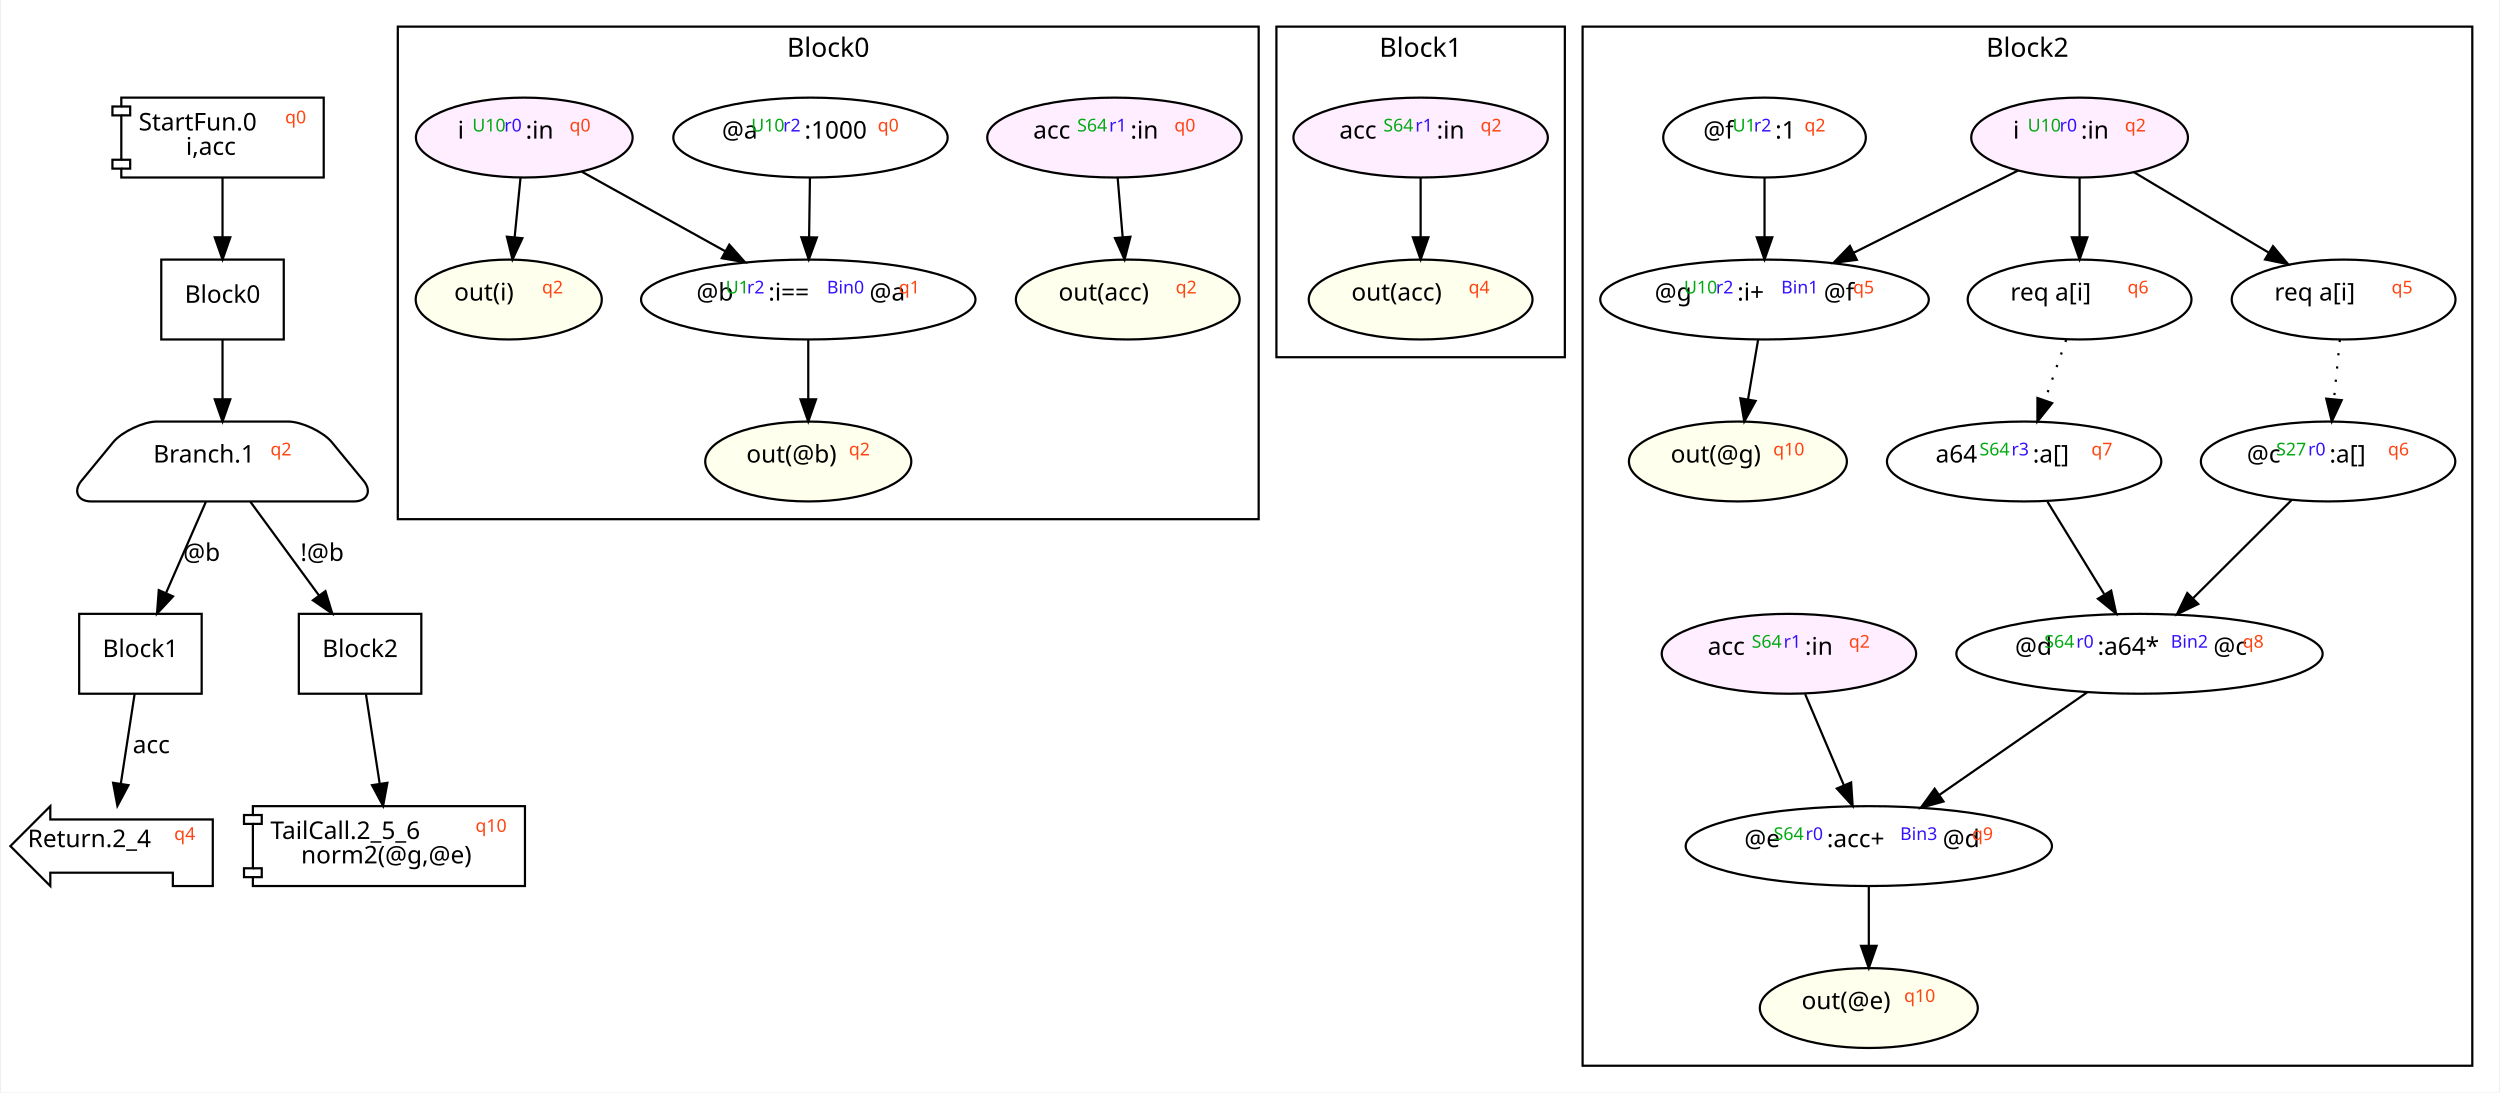
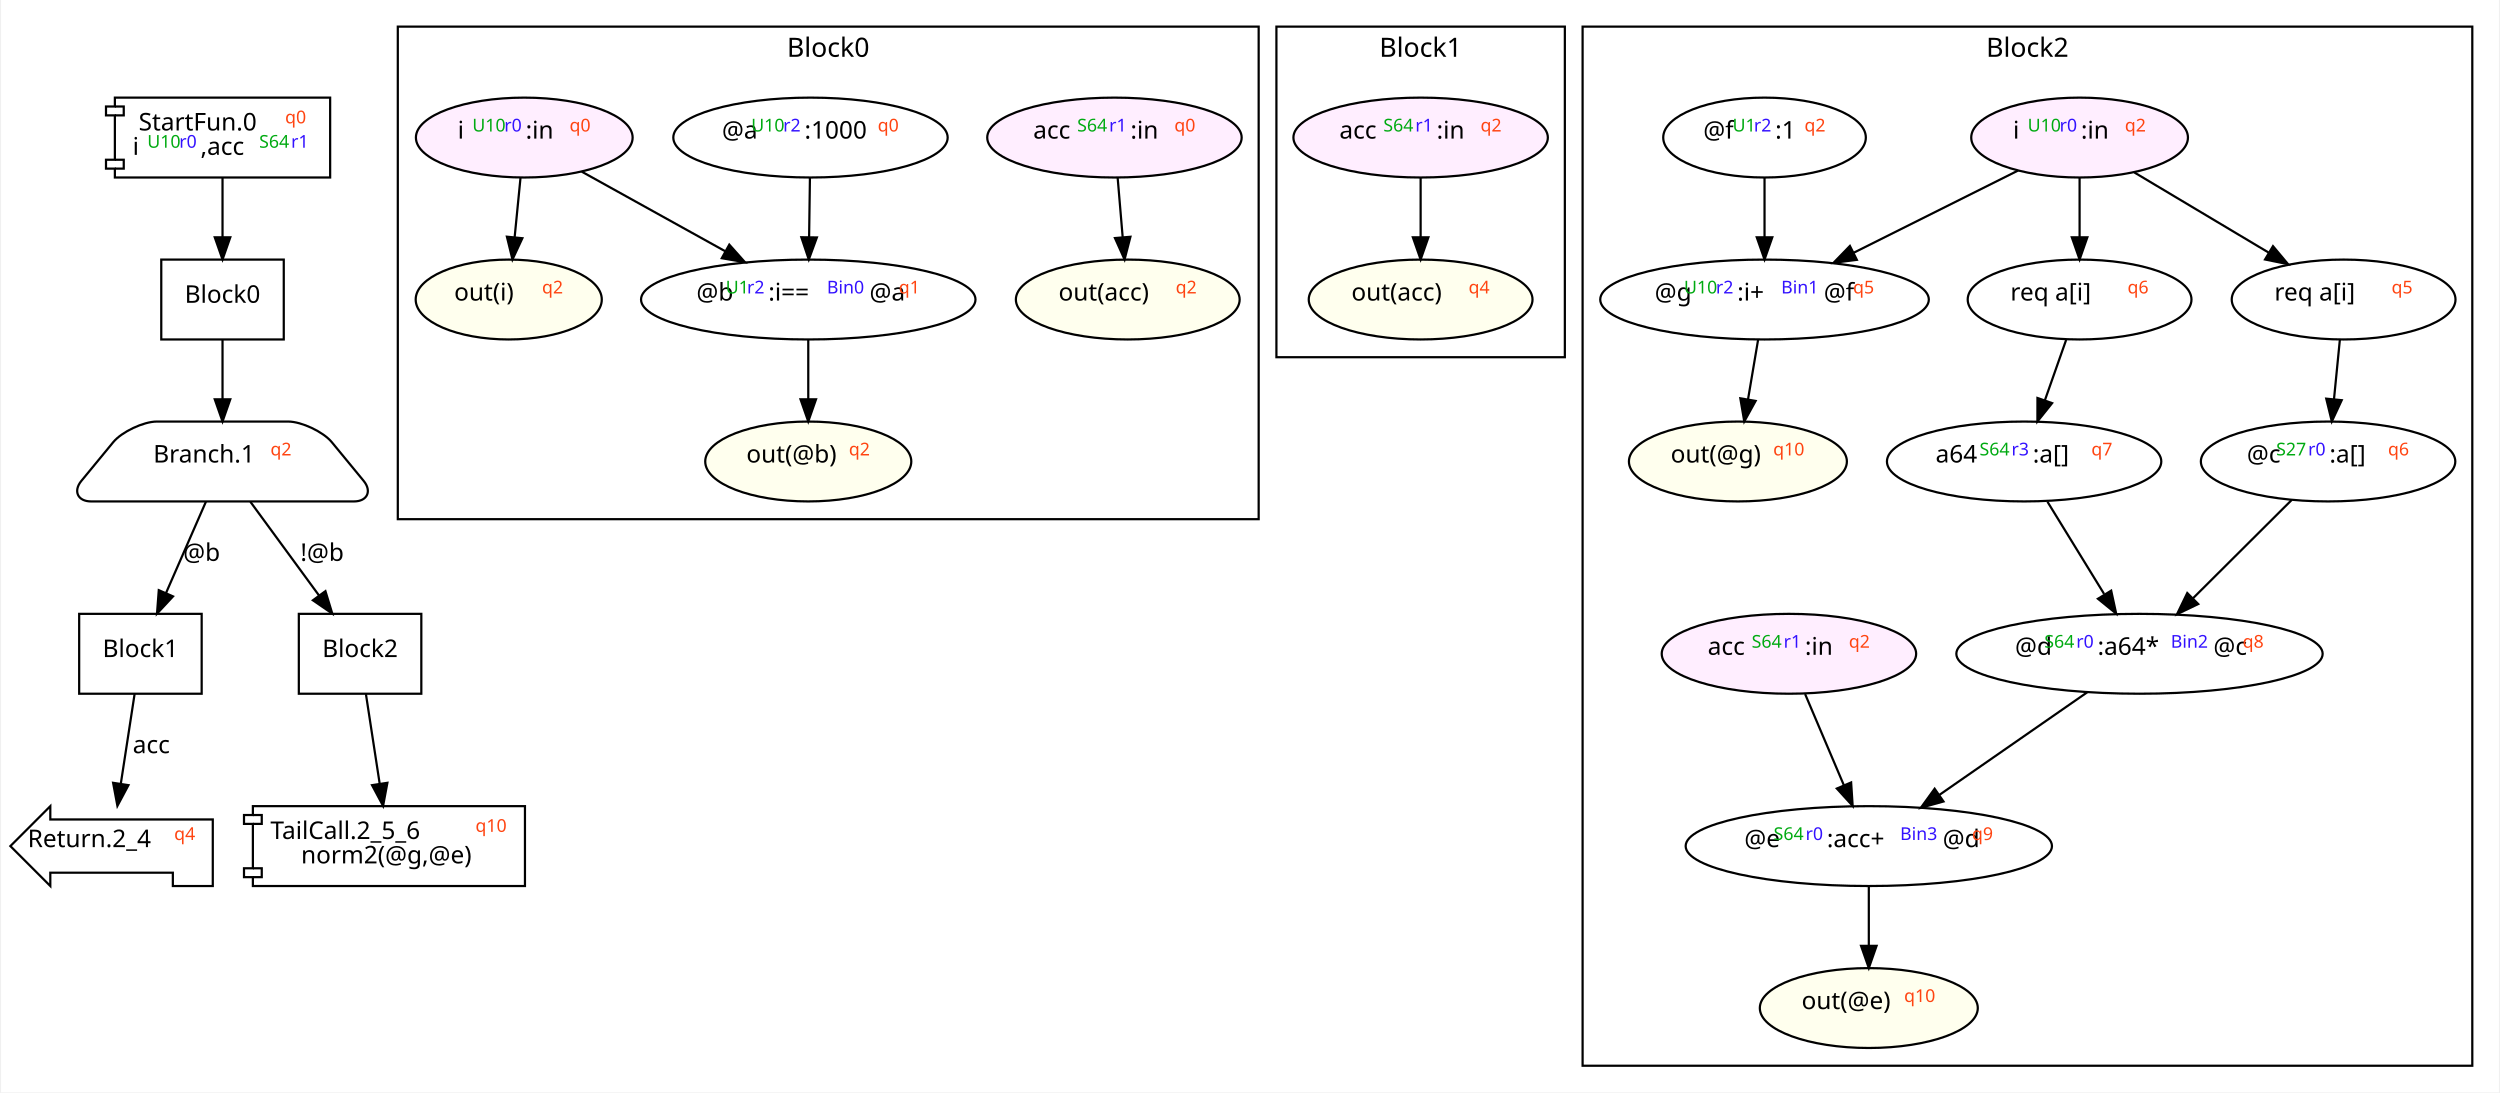
<svg xmlns="http://www.w3.org/2000/svg" width="1126pt" height="492pt" viewBox="0.00 0.00 1125.81 492.34">
  <g id="graph0" class="graph" transform="scale(1 1) rotate(0) translate(4 488.34)">
    <polygon fill="white" stroke="transparent" points="-4,4 -4,-488.34 1121.81,-488.34 1121.81,4 -4,4" />
    <g id="clust1" class="cluster">
      <polygon fill="none" stroke="black" points="174.81,-254.34 174.81,-476.34 562.81,-476.34 562.81,-254.34 174.81,-254.34" />
      <text text-anchor="middle" x="368.81" y="-462.74" font-family="Monaco" font-size="12.00">Block0</text>
    </g>
    <g id="clust2" class="cluster">
      <polygon fill="none" stroke="black" points="570.81,-327.34 570.81,-476.34 700.81,-476.34 700.81,-327.34 570.81,-327.34" />
      <text text-anchor="middle" x="635.81" y="-462.74" font-family="Monaco" font-size="12.00">Block1</text>
    </g>
    <g id="clust3" class="cluster">
      <polygon fill="none" stroke="black" points="708.81,-8 708.81,-476.34 1109.81,-476.34 1109.81,-8 708.81,-8" />
      <text text-anchor="middle" x="909.31" y="-462.74" font-family="Monaco" font-size="12.00">Block2</text>
    </g>
    <g id="node1" class="node">
-       <polygon fill="none" stroke="black" points="141.42,-444.34 50.19,-444.34 50.19,-440.34 46.19,-440.34 46.19,-436.34 50.19,-436.34 50.19,-416.34 46.19,-416.34 46.19,-412.34 50.19,-412.34 50.19,-408.34 141.42,-408.34 141.42,-444.34" />
-       <polyline fill="none" stroke="black" points="50.19,-440.34 54.19,-440.34 54.19,-436.34 50.19,-436.34 " />
-       <polyline fill="none" stroke="black" points="50.19,-416.34 54.19,-416.34 54.19,-412.34 50.19,-412.34 " />
+       <polygon fill="none" stroke="black" points="144.32,-444.34 47.29,-444.34 47.29,-440.34 43.29,-440.34 43.29,-436.34 47.29,-436.34 47.29,-416.34 43.29,-416.34 43.29,-412.34 47.29,-412.34 47.29,-408.34 144.32,-408.34 144.32,-444.34" />
+       <polyline fill="none" stroke="black" points="47.29,-440.34 51.29,-440.34 51.29,-436.34 47.29,-436.34 " />
+       <polyline fill="none" stroke="black" points="47.29,-416.34 51.29,-416.34 51.29,-412.34 47.29,-412.34 " />
      <text text-anchor="start" x="58" y="-429.54" font-family="Monaco" font-size="11.00">StartFun.0</text>
      <text text-anchor="start" x="124.01" y="-429.54" font-family="Monaco" baseline-shift="super" font-size="8.00" fill="#ff4411">q0</text>
-       <text text-anchor="start" x="79.3" y="-418.54" font-family="Monaco" font-size="11.00">i,acc</text>
+       <text text-anchor="start" x="55.3" y="-418.54" font-family="Monaco" font-size="11.00">i</text>
+       <text text-anchor="start" x="61.9" y="-418.54" font-family="Monaco" baseline-shift="super" font-size="8.00" fill="#00aa11">U10</text>
+       <text text-anchor="start" x="76.3" y="-418.54" font-family="Monaco" baseline-shift="super" font-size="8.00" fill="#3311ff">r0</text>
+       <text text-anchor="start" x="85.9" y="-418.54" font-family="Monaco" font-size="11.00">,acc</text>
+       <text text-anchor="start" x="112.31" y="-418.54" font-family="Monaco" baseline-shift="super" font-size="8.00" fill="#00aa11">S64</text>
+       <text text-anchor="start" x="126.71" y="-418.54" font-family="Monaco" baseline-shift="super" font-size="8.00" fill="#3311ff">r1</text>
    </g>
    <g id="node2" class="node">
      <polygon fill="none" stroke="black" points="123.41,-371.34 68.2,-371.34 68.2,-335.34 123.41,-335.34 123.41,-371.34" />
      <text text-anchor="middle" x="95.81" y="-351.87" font-family="Monaco" font-size="11.00">Block0</text>
    </g>
    <g id="edge1" class="edge">
      <path fill="none" stroke="black" d="M95.81,-408.15C95.81,-400.13 95.81,-390.38 95.81,-381.41" />
      <polygon fill="black" stroke="black" points="99.31,-381.37 95.81,-371.37 92.31,-381.37 99.31,-381.37" />
    </g>
    <g id="node3" class="node">
      <path fill="none" stroke="black" d="M125.41,-298.34C125.41,-298.34 66.2,-298.34 66.2,-298.34 60.2,-298.34 50.39,-293.7 46.57,-289.07 46.57,-289.07 32.19,-271.6 32.19,-271.6 28.38,-266.97 30.57,-262.34 36.57,-262.34 36.57,-262.34 155.05,-262.34 155.05,-262.34 161.05,-262.34 163.23,-266.97 159.42,-271.6 159.42,-271.6 145.04,-289.07 145.04,-289.07 141.23,-293.7 131.41,-298.34 125.41,-298.34" />
      <text text-anchor="start" x="64.6" y="-279.87" font-family="Monaco" font-size="11.00">Branch.1</text>
      <text text-anchor="start" x="117.41" y="-279.87" font-family="Monaco" baseline-shift="super" font-size="8.00" fill="#ff4411">q2</text>
    </g>
    <g id="edge2" class="edge">
      <path fill="none" stroke="black" d="M95.81,-335.15C95.81,-327.13 95.81,-317.38 95.81,-308.41" />
      <polygon fill="black" stroke="black" points="99.31,-308.37 95.81,-298.37 92.31,-308.37 99.31,-308.37" />
    </g>
    <g id="node4" class="node">
      <polygon fill="none" stroke="black" points="86.41,-211.67 31.2,-211.67 31.2,-175.67 86.41,-175.67 86.41,-211.67" />
      <text text-anchor="middle" x="58.81" y="-192.2" font-family="Monaco" font-size="11.00">Block1</text>
    </g>
    <g id="edge3" class="edge">
      <path fill="none" stroke="black" d="M88.32,-262.2C83.15,-250.38 76.19,-234.44 70.32,-221.01" />
      <polygon fill="black" stroke="black" points="73.49,-219.54 66.28,-211.78 67.08,-222.34 73.49,-219.54" />
      <text text-anchor="middle" x="86.41" y="-235.54" font-family="Monaco" font-size="11.00">@b</text>
    </g>
    <g id="node5" class="node">
      <polygon fill="none" stroke="black" points="185.41,-211.67 130.2,-211.67 130.2,-175.67 185.41,-175.67 185.41,-211.67" />
      <text text-anchor="middle" x="157.81" y="-192.2" font-family="Monaco" font-size="11.00">Block2</text>
    </g>
    <g id="edge4" class="edge">
      <path fill="none" stroke="black" d="M108.35,-262.2C117.26,-250.04 129.36,-233.51 139.37,-219.85" />
      <polygon fill="black" stroke="black" points="142.19,-221.91 145.28,-211.78 136.55,-217.78 142.19,-221.91" />
      <text text-anchor="middle" x="140.71" y="-235.54" font-family="Monaco" font-size="11.00">!@b</text>
    </g>
    <g id="node6" class="node">
      <polygon fill="none" stroke="black" points="91.42,-119 18.19,-119 18.19,-125 0.19,-107 18.19,-89 18.19,-95 73.42,-95 73.42,-89 91.42,-89 91.42,-119" />
      <text text-anchor="start" x="8" y="-106.53" font-family="Monaco" font-size="11.00">Return.2_4</text>
      <text text-anchor="start" x="74.01" y="-106.53" font-family="Monaco" baseline-shift="super" font-size="8.00" fill="#ff4411">q4</text>
    </g>
    <g id="edge5" class="edge">
      <path fill="none" stroke="black" d="M56.18,-175.53C54.4,-163.94 52.01,-148.39 49.97,-135.13" />
      <polygon fill="black" stroke="black" points="53.41,-134.46 48.43,-125.11 46.49,-135.52 53.41,-134.46" />
      <text text-anchor="middle" x="63.71" y="-148.87" font-family="Monaco" font-size="11.00">acc</text>
    </g>
    <g id="node7" class="node">
      <polygon fill="none" stroke="black" points="232.12,-125 109.49,-125 109.49,-121 105.49,-121 105.49,-117 109.49,-117 109.49,-97 105.49,-97 105.49,-93 109.49,-93 109.49,-89 232.12,-89 232.12,-125" />
      <polyline fill="none" stroke="black" points="109.49,-121 113.49,-121 113.49,-117 109.49,-117 " />
      <polyline fill="none" stroke="black" points="109.49,-97 113.49,-97 113.49,-93 109.49,-93 " />
      <text text-anchor="start" x="117.4" y="-110.2" font-family="Monaco" font-size="11.00">TailCall.2_5_6</text>
      <text text-anchor="start" x="209.81" y="-110.2" font-family="Monaco" baseline-shift="super" font-size="8.00" fill="#ff4411">q10</text>
      <text text-anchor="start" x="131.2" y="-99.2" font-family="Monaco" font-size="11.00">norm2(@g,@e)</text>
    </g>
    <g id="edge6" class="edge">
      <path fill="none" stroke="black" d="M160.44,-175.53C162.22,-163.94 164.6,-148.39 166.64,-135.13" />
      <polygon fill="black" stroke="black" points="170.12,-135.52 168.18,-125.11 163.2,-134.46 170.12,-135.52" />
    </g>
    <g id="node8" class="node">
      <ellipse fill="none" stroke="black" cx="360.81" cy="-426.34" rx="61.83" ry="18" />
      <text text-anchor="start" x="320.9" y="-425.87" font-family="Monaco" font-size="11.00">@a</text>
      <text text-anchor="start" x="334.1" y="-425.87" font-family="Monaco" baseline-shift="super" font-size="8.00" fill="#00aa11">U10</text>
      <text text-anchor="start" x="348.5" y="-425.87" font-family="Monaco" baseline-shift="super" font-size="8.00" fill="#3311ff">r2</text>
      <text text-anchor="start" x="358.11" y="-425.87" font-family="Monaco" font-size="11.00">:1000</text>
      <text text-anchor="start" x="391.11" y="-425.87" font-family="Monaco" baseline-shift="super" font-size="8.00" fill="#ff4411">q0</text>
    </g>
    <g id="node10" class="node">
      <ellipse fill="none" stroke="black" cx="359.81" cy="-353.34" rx="75.37" ry="18" />
      <text text-anchor="start" x="309.4" y="-352.87" font-family="Monaco" font-size="11.00">@b</text>
      <text text-anchor="start" x="322.6" y="-352.87" font-family="Monaco" baseline-shift="super" font-size="8.00" fill="#00aa11">U1</text>
      <text text-anchor="start" x="332.2" y="-352.87" font-family="Monaco" baseline-shift="super" font-size="8.00" fill="#3311ff">r2</text>
      <text text-anchor="start" x="341.8" y="-352.87" font-family="Monaco" font-size="11.00">:i==</text>
      <text text-anchor="start" x="368.21" y="-352.87" font-family="Monaco" baseline-shift="super" font-size="8.00" fill="#3311ff">Bin0</text>
      <text text-anchor="start" x="387.41" y="-352.87" font-family="Monaco" font-size="11.00">@a</text>
      <text text-anchor="start" x="400.61" y="-352.87" font-family="Monaco" baseline-shift="super" font-size="8.00" fill="#ff4411">q1</text>
    </g>
    <g id="edge7" class="edge">
      <path fill="none" stroke="black" d="M360.56,-408.15C360.45,-400.13 360.31,-390.38 360.19,-381.41" />
      <polygon fill="black" stroke="black" points="363.69,-381.32 360.05,-371.37 356.69,-381.41 363.69,-381.32" />
    </g>
    <g id="node9" class="node">
      <ellipse fill="#ffffee" stroke="black" cx="503.81" cy="-353.34" rx="50.43" ry="18" />
      <text text-anchor="start" x="472.6" y="-352.87" font-family="Monaco" font-size="11.00">out(acc)</text>
      <text text-anchor="start" x="525.41" y="-352.87" font-family="Monaco" baseline-shift="super" font-size="8.00" fill="#ff4411">q2</text>
    </g>
    <g id="node12" class="node">
      <ellipse fill="#ffffee" stroke="black" cx="359.81" cy="-280.34" rx="46.44" ry="18" />
      <text text-anchor="start" x="331.9" y="-279.87" font-family="Monaco" font-size="11.00">out(@b)</text>
      <text text-anchor="start" x="378.11" y="-279.87" font-family="Monaco" baseline-shift="super" font-size="8.00" fill="#ff4411">q2</text>
    </g>
    <g id="edge8" class="edge">
      <path fill="none" stroke="black" d="M359.81,-335.15C359.81,-327.13 359.81,-317.38 359.81,-308.41" />
      <polygon fill="black" stroke="black" points="363.31,-308.37 359.81,-298.37 356.31,-308.37 363.31,-308.37" />
    </g>
    <g id="node11" class="node">
      <ellipse fill="#ffffee" stroke="black" cx="224.81" cy="-353.34" rx="41.94" ry="18" />
      <text text-anchor="start" x="200.2" y="-352.87" font-family="Monaco" font-size="11.00">out(i)</text>
      <text text-anchor="start" x="239.81" y="-352.87" font-family="Monaco" baseline-shift="super" font-size="8.00" fill="#ff4411">q2</text>
    </g>
    <g id="node13" class="node">
      <ellipse fill="#ffeeff" stroke="black" cx="497.81" cy="-426.34" rx="57.34" ry="18" />
      <text text-anchor="start" x="461.2" y="-425.87" font-family="Monaco" font-size="11.00">acc</text>
      <text text-anchor="start" x="481" y="-425.87" font-family="Monaco" baseline-shift="super" font-size="8.00" fill="#00aa11">S64</text>
      <text text-anchor="start" x="495.41" y="-425.87" font-family="Monaco" baseline-shift="super" font-size="8.00" fill="#3311ff">r1</text>
      <text text-anchor="start" x="505.01" y="-425.87" font-family="Monaco" font-size="11.00">:in</text>
      <text text-anchor="start" x="524.81" y="-425.87" font-family="Monaco" baseline-shift="super" font-size="8.00" fill="#ff4411">q0</text>
    </g>
    <g id="edge9" class="edge">
      <path fill="none" stroke="black" d="M499.26,-408.15C499.94,-400.13 500.76,-390.38 501.52,-381.41" />
      <polygon fill="black" stroke="black" points="505.01,-381.62 502.37,-371.37 498.04,-381.04 505.01,-381.62" />
    </g>
    <g id="node14" class="node">
      <ellipse fill="#ffeeff" stroke="black" cx="231.81" cy="-426.34" rx="48.84" ry="18" />
      <text text-anchor="start" x="201.8" y="-425.87" font-family="Monaco" font-size="11.00">i</text>
      <text text-anchor="start" x="208.4" y="-425.87" font-family="Monaco" baseline-shift="super" font-size="8.00" fill="#00aa11">U10</text>
      <text text-anchor="start" x="222.8" y="-425.87" font-family="Monaco" baseline-shift="super" font-size="8.00" fill="#3311ff">r0</text>
      <text text-anchor="start" x="232.41" y="-425.87" font-family="Monaco" font-size="11.00">:in</text>
      <text text-anchor="start" x="252.21" y="-425.87" font-family="Monaco" baseline-shift="super" font-size="8.00" fill="#ff4411">q0</text>
    </g>
    <g id="edge10" class="edge">
      <path fill="none" stroke="black" d="M257.71,-410.97C276.29,-400.66 301.61,-386.62 322.38,-375.1" />
      <polygon fill="black" stroke="black" points="324.22,-378.08 331.27,-370.17 320.83,-371.96 324.22,-378.08" />
    </g>
    <g id="edge11" class="edge">
      <path fill="none" stroke="black" d="M230.11,-408.15C229.32,-400.13 228.36,-390.38 227.47,-381.41" />
      <polygon fill="black" stroke="black" points="230.95,-380.97 226.49,-371.37 223.98,-381.66 230.95,-380.97" />
    </g>
    <g id="node15" class="node">
      <ellipse fill="#ffeeff" stroke="black" cx="635.81" cy="-426.34" rx="57.34" ry="18" />
      <text text-anchor="start" x="599.2" y="-425.87" font-family="Monaco" font-size="11.00">acc</text>
      <text text-anchor="start" x="619" y="-425.87" font-family="Monaco" baseline-shift="super" font-size="8.00" fill="#00aa11">S64</text>
      <text text-anchor="start" x="633.41" y="-425.87" font-family="Monaco" baseline-shift="super" font-size="8.00" fill="#3311ff">r1</text>
      <text text-anchor="start" x="643.01" y="-425.87" font-family="Monaco" font-size="11.00">:in</text>
      <text text-anchor="start" x="662.81" y="-425.87" font-family="Monaco" baseline-shift="super" font-size="8.00" fill="#ff4411">q2</text>
    </g>
    <g id="node16" class="node">
      <ellipse fill="#ffffee" stroke="black" cx="635.81" cy="-353.34" rx="50.43" ry="18" />
      <text text-anchor="start" x="604.6" y="-352.87" font-family="Monaco" font-size="11.00">out(acc)</text>
      <text text-anchor="start" x="657.41" y="-352.87" font-family="Monaco" baseline-shift="super" font-size="8.00" fill="#ff4411">q4</text>
    </g>
    <g id="edge12" class="edge">
      <path fill="none" stroke="black" d="M635.81,-408.15C635.81,-400.13 635.81,-390.38 635.81,-381.41" />
      <polygon fill="black" stroke="black" points="639.31,-381.37 635.81,-371.37 632.31,-381.37 639.31,-381.37" />
    </g>
    <g id="node17" class="node">
      <ellipse fill="none" stroke="black" cx="1044.81" cy="-280.34" rx="57.34" ry="18" />
      <text text-anchor="start" x="1008.2" y="-279.87" font-family="Monaco" font-size="11.00">@c</text>
      <text text-anchor="start" x="1021.4" y="-279.87" font-family="Monaco" baseline-shift="super" font-size="8.00" fill="#00aa11">S27</text>
      <text text-anchor="start" x="1035.8" y="-279.87" font-family="Monaco" baseline-shift="super" font-size="8.00" fill="#3311ff">r0</text>
      <text text-anchor="start" x="1045.41" y="-279.87" font-family="Monaco" font-size="11.00">:a[]</text>
      <text text-anchor="start" x="1071.81" y="-279.87" font-family="Monaco" baseline-shift="super" font-size="8.00" fill="#ff4411">q6</text>
    </g>
    <g id="node19" class="node">
      <ellipse fill="none" stroke="black" cx="959.81" cy="-193.67" rx="82.55" ry="18" />
      <text text-anchor="start" x="903.7" y="-193.2" font-family="Monaco" font-size="11.00">@d</text>
      <text text-anchor="start" x="916.9" y="-193.2" font-family="Monaco" baseline-shift="super" font-size="8.00" fill="#00aa11">S64</text>
      <text text-anchor="start" x="931.3" y="-193.2" font-family="Monaco" baseline-shift="super" font-size="8.00" fill="#3311ff">r0</text>
      <text text-anchor="start" x="940.9" y="-193.2" font-family="Monaco" font-size="11.00">:a64*</text>
      <text text-anchor="start" x="973.91" y="-193.2" font-family="Monaco" baseline-shift="super" font-size="8.00" fill="#3311ff">Bin2</text>
      <text text-anchor="start" x="993.11" y="-193.2" font-family="Monaco" font-size="11.00">@c</text>
      <text text-anchor="start" x="1006.31" y="-193.2" font-family="Monaco" baseline-shift="super" font-size="8.00" fill="#ff4411">q8</text>
    </g>
    <g id="edge14" class="edge">
      <path fill="none" stroke="black" d="M1028.42,-263.01C1015.76,-250.41 998.07,-232.78 983.82,-218.59" />
      <polygon fill="black" stroke="black" points="986.28,-216.1 976.73,-211.52 981.34,-221.06 986.28,-216.1" />
    </g>
    <g id="node18" class="node">
      <ellipse fill="#ffffee" stroke="black" cx="837.81" cy="-34" rx="49.12" ry="18" />
      <text text-anchor="start" x="807.5" y="-33.53" font-family="Monaco" font-size="11.00">out(@e)</text>
      <text text-anchor="start" x="853.71" y="-33.53" font-family="Monaco" baseline-shift="super" font-size="8.00" fill="#ff4411">q10</text>
    </g>
    <g id="node22" class="node">
      <ellipse fill="none" stroke="black" cx="837.81" cy="-107" rx="82.55" ry="18" />
      <text text-anchor="start" x="781.7" y="-106.53" font-family="Monaco" font-size="11.00">@e</text>
      <text text-anchor="start" x="794.9" y="-106.53" font-family="Monaco" baseline-shift="super" font-size="8.00" fill="#00aa11">S64</text>
      <text text-anchor="start" x="809.3" y="-106.53" font-family="Monaco" baseline-shift="super" font-size="8.00" fill="#3311ff">r0</text>
      <text text-anchor="start" x="818.9" y="-106.53" font-family="Monaco" font-size="11.00">:acc+</text>
      <text text-anchor="start" x="851.91" y="-106.53" font-family="Monaco" baseline-shift="super" font-size="8.00" fill="#3311ff">Bin3</text>
      <text text-anchor="start" x="871.11" y="-106.53" font-family="Monaco" font-size="11.00">@d</text>
      <text text-anchor="start" x="884.31" y="-106.53" font-family="Monaco" baseline-shift="super" font-size="8.00" fill="#ff4411">q9</text>
    </g>
    <g id="edge15" class="edge">
      <path fill="none" stroke="black" d="M936.28,-176.34C917.3,-163.17 890.4,-144.5 869.51,-130" />
      <polygon fill="black" stroke="black" points="871.47,-127.1 861.26,-124.27 867.48,-132.85 871.47,-127.1" />
    </g>
    <g id="node20" class="node">
      <ellipse fill="none" stroke="black" cx="790.81" cy="-353.34" rx="74.05" ry="18" />
      <text text-anchor="start" x="741.3" y="-352.87" font-family="Monaco" font-size="11.00">@g</text>
      <text text-anchor="start" x="754.5" y="-352.87" font-family="Monaco" baseline-shift="super" font-size="8.00" fill="#00aa11">U10</text>
      <text text-anchor="start" x="768.9" y="-352.87" font-family="Monaco" baseline-shift="super" font-size="8.00" fill="#3311ff">r2</text>
      <text text-anchor="start" x="778.5" y="-352.87" font-family="Monaco" font-size="11.00">:i+</text>
      <text text-anchor="start" x="798.31" y="-352.87" font-family="Monaco" baseline-shift="super" font-size="8.00" fill="#3311ff">Bin1</text>
      <text text-anchor="start" x="817.51" y="-352.87" font-family="Monaco" font-size="11.00">@f</text>
      <text text-anchor="start" x="830.71" y="-352.87" font-family="Monaco" baseline-shift="super" font-size="8.00" fill="#ff4411">q5</text>
    </g>
    <g id="node25" class="node">
      <ellipse fill="#ffffee" stroke="black" cx="778.81" cy="-280.34" rx="49.12" ry="18" />
      <text text-anchor="start" x="748.5" y="-279.87" font-family="Monaco" font-size="11.00">out(@g)</text>
      <text text-anchor="start" x="794.71" y="-279.87" font-family="Monaco" baseline-shift="super" font-size="8.00" fill="#ff4411">q10</text>
    </g>
    <g id="edge18" class="edge">
      <path fill="none" stroke="black" d="M787.9,-335.15C786.55,-327.13 784.9,-317.38 783.38,-308.41" />
      <polygon fill="black" stroke="black" points="786.8,-307.64 781.68,-298.37 779.9,-308.81 786.8,-307.64" />
    </g>
    <g id="node21" class="node">
      <ellipse fill="none" stroke="black" cx="932.81" cy="-353.34" rx="50.43" ry="18" />
      <text text-anchor="start" x="901.6" y="-352.87" font-family="Monaco" font-size="11.00">req a[i]</text>
      <text text-anchor="start" x="954.41" y="-352.87" font-family="Monaco" baseline-shift="super" font-size="8.00" fill="#ff4411">q6</text>
    </g>
    <g id="node23" class="node">
      <ellipse fill="none" stroke="black" cx="907.81" cy="-280.34" rx="61.83" ry="18" />
      <text text-anchor="start" x="867.9" y="-279.87" font-family="Monaco" font-size="11.00">a64</text>
      <text text-anchor="start" x="887.7" y="-279.87" font-family="Monaco" baseline-shift="super" font-size="8.00" fill="#00aa11">S64</text>
      <text text-anchor="start" x="902.11" y="-279.87" font-family="Monaco" baseline-shift="super" font-size="8.00" fill="#3311ff">r3</text>
      <text text-anchor="start" x="911.71" y="-279.87" font-family="Monaco" font-size="11.00">:a[]</text>
      <text text-anchor="start" x="938.11" y="-279.87" font-family="Monaco" baseline-shift="super" font-size="8.00" fill="#ff4411">q7</text>
    </g>
    <g id="edge23" class="edge">
-       <path fill="none" stroke="black" stroke-dasharray="1,5" d="M926.75,-335.15C923.87,-326.95 920.35,-316.96 917.13,-307.82" />
+       <path fill="none" stroke="black" d="M926.75,-335.15C923.87,-326.95 920.35,-316.96 917.13,-307.82" />
      <polygon fill="black" stroke="black" points="920.42,-306.64 913.8,-298.37 913.82,-308.96 920.42,-306.64" />
    </g>
    <g id="edge16" class="edge">
      <path fill="none" stroke="black" d="M837.81,-88.81C837.81,-80.79 837.81,-71.05 837.81,-62.07" />
      <polygon fill="black" stroke="black" points="841.31,-62.03 837.81,-52.03 834.31,-62.03 841.31,-62.03" />
    </g>
    <g id="edge13" class="edge">
      <path fill="none" stroke="black" d="M918.33,-262.2C925.66,-250.27 935.57,-234.13 943.87,-220.62" />
      <polygon fill="black" stroke="black" points="947.05,-222.13 949.3,-211.78 941.08,-218.47 947.05,-222.13" />
    </g>
    <g id="node24" class="node">
      <ellipse fill="#ffeeff" stroke="black" cx="932.81" cy="-426.34" rx="48.84" ry="18" />
      <text text-anchor="start" x="902.8" y="-425.87" font-family="Monaco" font-size="11.00">i</text>
      <text text-anchor="start" x="909.4" y="-425.87" font-family="Monaco" baseline-shift="super" font-size="8.00" fill="#00aa11">U10</text>
      <text text-anchor="start" x="923.8" y="-425.87" font-family="Monaco" baseline-shift="super" font-size="8.00" fill="#3311ff">r0</text>
      <text text-anchor="start" x="933.41" y="-425.87" font-family="Monaco" font-size="11.00">:in</text>
      <text text-anchor="start" x="953.21" y="-425.87" font-family="Monaco" baseline-shift="super" font-size="8.00" fill="#ff4411">q2</text>
    </g>
    <g id="edge22" class="edge">
      <path fill="none" stroke="black" d="M905.09,-411.48C884,-400.93 854.67,-386.27 831,-374.43" />
      <polygon fill="black" stroke="black" points="832.42,-371.23 821.91,-369.89 829.29,-377.49 832.42,-371.23" />
    </g>
    <g id="edge20" class="edge">
      <path fill="none" stroke="black" d="M932.81,-408.15C932.81,-400.13 932.81,-390.38 932.81,-381.41" />
      <polygon fill="black" stroke="black" points="936.31,-381.37 932.81,-371.37 929.31,-381.37 936.31,-381.37" />
    </g>
    <g id="node27" class="node">
      <ellipse fill="none" stroke="black" cx="1051.81" cy="-353.34" rx="50.43" ry="18" />
      <text text-anchor="start" x="1020.6" y="-352.87" font-family="Monaco" font-size="11.00">req a[i]</text>
      <text text-anchor="start" x="1073.41" y="-352.87" font-family="Monaco" baseline-shift="super" font-size="8.00" fill="#ff4411">q5</text>
    </g>
    <g id="edge21" class="edge">
      <path fill="none" stroke="black" d="M957.46,-410.63C974.98,-400.18 998.71,-386.02 1017.99,-374.51" />
      <polygon fill="black" stroke="black" points="1019.98,-377.4 1026.77,-369.27 1016.39,-371.39 1019.98,-377.4" />
    </g>
    <g id="node26" class="node">
      <ellipse fill="none" stroke="black" cx="790.81" cy="-426.34" rx="45.66" ry="18" />
      <text text-anchor="start" x="763.2" y="-425.87" font-family="Monaco" font-size="11.00">@f</text>
      <text text-anchor="start" x="776.4" y="-425.87" font-family="Monaco" baseline-shift="super" font-size="8.00" fill="#00aa11">U1</text>
      <text text-anchor="start" x="786.01" y="-425.87" font-family="Monaco" baseline-shift="super" font-size="8.00" fill="#3311ff">r2</text>
      <text text-anchor="start" x="795.61" y="-425.87" font-family="Monaco" font-size="11.00">:1</text>
      <text text-anchor="start" x="808.81" y="-425.87" font-family="Monaco" baseline-shift="super" font-size="8.00" fill="#ff4411">q2</text>
    </g>
    <g id="edge17" class="edge">
      <path fill="none" stroke="black" d="M790.81,-408.15C790.81,-400.13 790.81,-390.38 790.81,-381.41" />
      <polygon fill="black" stroke="black" points="794.31,-381.37 790.81,-371.37 787.31,-381.37 794.31,-381.37" />
    </g>
    <g id="edge24" class="edge">
-       <path fill="none" stroke="black" stroke-dasharray="1,5" d="M1050.11,-335.15C1049.32,-327.13 1048.36,-317.38 1047.47,-308.41" />
+       <path fill="none" stroke="black" d="M1050.11,-335.15C1049.32,-327.13 1048.36,-317.38 1047.47,-308.41" />
      <polygon fill="black" stroke="black" points="1050.95,-307.97 1046.49,-298.37 1043.98,-308.66 1050.95,-307.97" />
    </g>
    <g id="node28" class="node">
      <ellipse fill="#ffeeff" stroke="black" cx="801.81" cy="-193.67" rx="57.34" ry="18" />
      <text text-anchor="start" x="765.2" y="-193.2" font-family="Monaco" font-size="11.00">acc</text>
      <text text-anchor="start" x="785" y="-193.2" font-family="Monaco" baseline-shift="super" font-size="8.00" fill="#00aa11">S64</text>
      <text text-anchor="start" x="799.41" y="-193.2" font-family="Monaco" baseline-shift="super" font-size="8.00" fill="#3311ff">r1</text>
      <text text-anchor="start" x="809.01" y="-193.2" font-family="Monaco" font-size="11.00">:in</text>
      <text text-anchor="start" x="828.81" y="-193.2" font-family="Monaco" baseline-shift="super" font-size="8.00" fill="#ff4411">q2</text>
    </g>
    <g id="edge19" class="edge">
      <path fill="none" stroke="black" d="M809.09,-175.53C814.12,-163.71 820.9,-147.77 826.6,-134.35" />
      <polygon fill="black" stroke="black" points="829.84,-135.68 830.53,-125.11 823.4,-132.94 829.84,-135.68" />
    </g>
  </g>
</svg>
